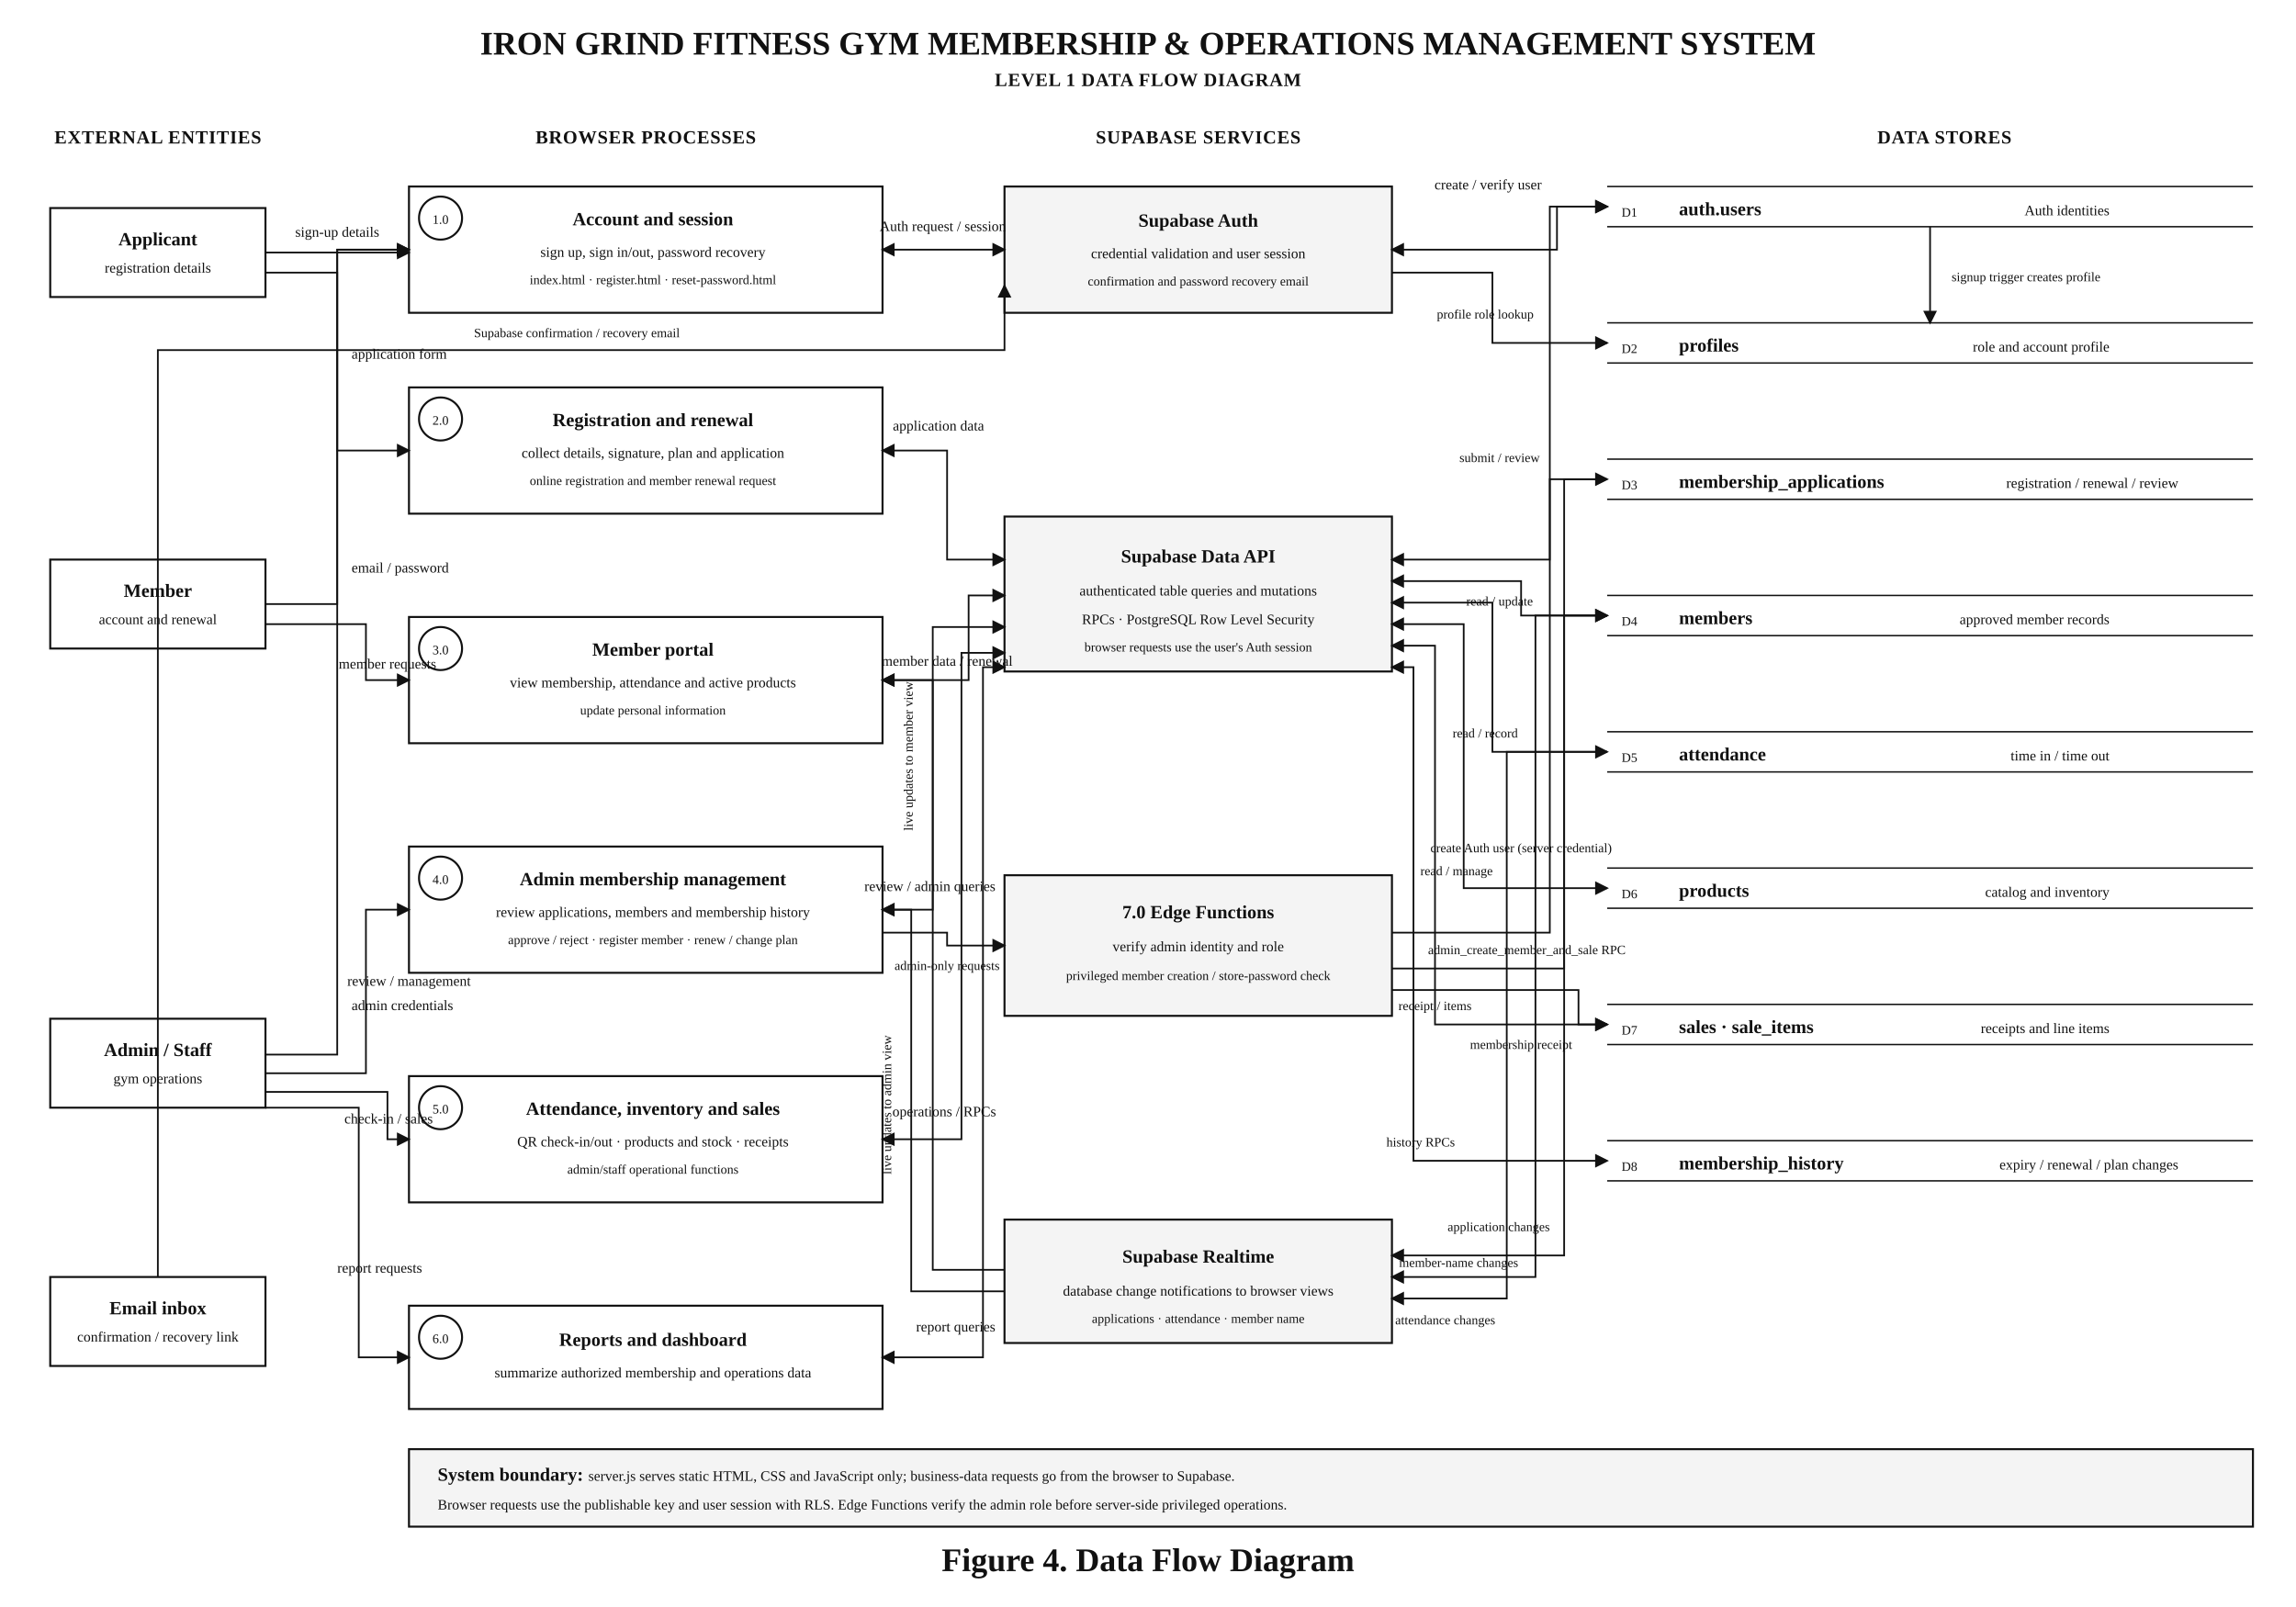
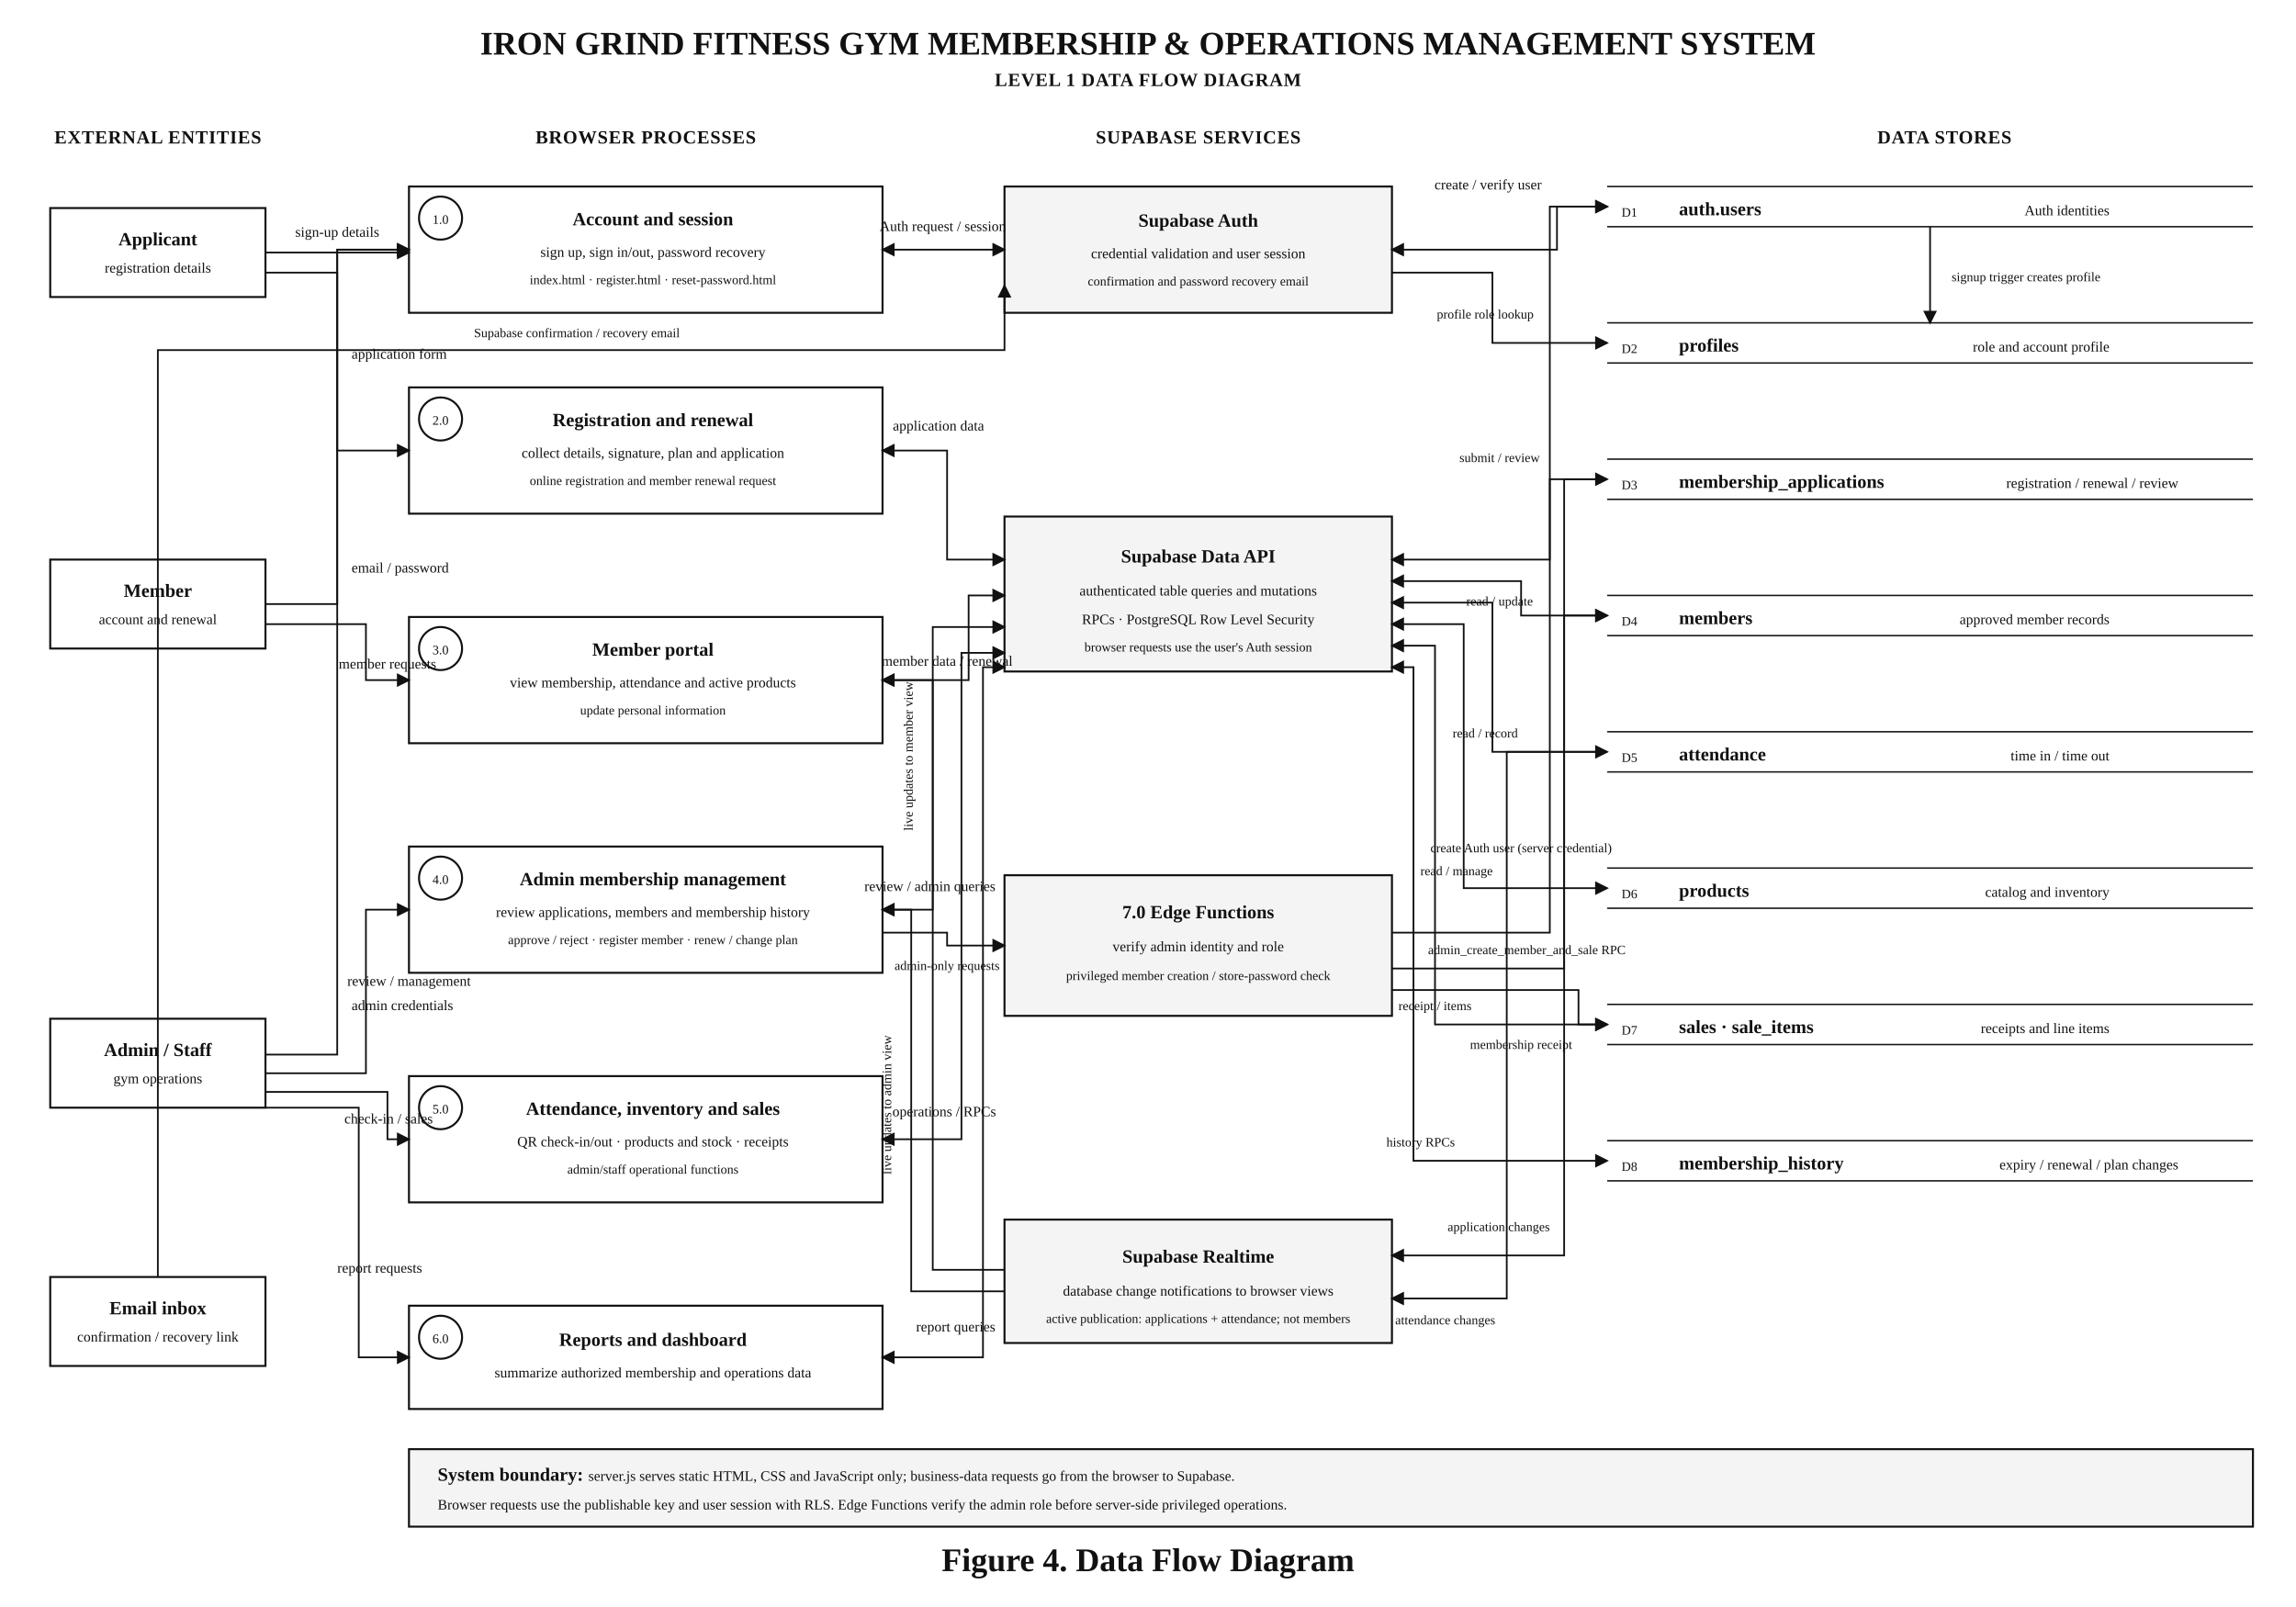
<svg xmlns="http://www.w3.org/2000/svg" width="1600" height="1120" viewBox="0 0 1600 1120" role="img" aria-labelledby="title desc">
  <defs>
    <marker id="arrow" markerWidth="8" markerHeight="8" refX="7" refY="4" orient="auto">
      <path d="M0 0L8 4L0 8Z" fill="#111" />
    </marker>
    <marker id="arrow-start" markerWidth="8" markerHeight="8" refX="1" refY="4" orient="auto">
      <path d="M8 0L0 4L8 8Z" fill="#111" />
    </marker>
    <style>
    text{font-family:"Times New Roman",serif;fill:#111}
    .title{font-size:23px;font-weight:bold}
    .section{font-size:13px;font-weight:bold;letter-spacing:.5px}
    .node-title{font-size:13px;font-weight:bold}
    .node-sub{font-size:10px}
    .label{font-size:10px}
    .small{font-size:9px}
    .entity{fill:#fff;stroke:#111;stroke-width:1.4}
    .process{fill:#fff;stroke:#111;stroke-width:1.4}
    .service{fill:#f4f4f4;stroke:#111;stroke-width:1.4}
    .flow{fill:none;stroke:#111;stroke-width:1.2;marker-end:url(#arrow)}
    .duplex{fill:none;stroke:#111;stroke-width:1.2;marker-start:url(#arrow-start);marker-end:url(#arrow)}
    .plain{fill:none;stroke:#111;stroke-width:1.1}
    .store{fill:#fff;stroke:#111;stroke-width:1.2}
    .rule{stroke:#111;stroke-width:1}
  </style>
  </defs>
  <rect width="1600" height="1120" fill="#fff" />
  <text x="800" y="38" text-anchor="middle" class="title">IRON GRIND FITNESS GYM MEMBERSHIP &amp; OPERATIONS MANAGEMENT SYSTEM</text>
  <text x="800" y="60" text-anchor="middle" class="section">LEVEL 1 DATA FLOW DIAGRAM</text>
  <text x="110" y="100" text-anchor="middle" class="section">EXTERNAL ENTITIES</text>
  <text x="450" y="100" text-anchor="middle" class="section">BROWSER PROCESSES</text>
  <text x="835" y="100" text-anchor="middle" class="section">SUPABASE SERVICES</text>
  <text x="1355" y="100" text-anchor="middle" class="section">DATA STORES</text>
  <rect x="35" y="145" width="150" height="62" class="entity" />
  <text x="110" y="171" text-anchor="middle" class="node-title">Applicant</text>
  <text x="110" y="190" text-anchor="middle" class="node-sub">registration details</text>
  <rect x="35" y="390" width="150" height="62" class="entity" />
  <text x="110" y="416" text-anchor="middle" class="node-title">Member</text>
  <text x="110" y="435" text-anchor="middle" class="node-sub">account and renewal</text>
  <rect x="35" y="710" width="150" height="62" class="entity" />
  <text x="110" y="736" text-anchor="middle" class="node-title">Admin / Staff</text>
  <text x="110" y="755" text-anchor="middle" class="node-sub">gym operations</text>
  <rect x="35" y="890" width="150" height="62" class="entity" />
  <text x="110" y="916" text-anchor="middle" class="node-title">Email inbox</text>
  <text x="110" y="935" text-anchor="middle" class="node-sub">confirmation / recovery link</text>
  <rect x="285" y="130" width="330" height="88" class="process" />
  <circle cx="307" cy="152" r="15" class="entity" />
  <text x="307" y="156" text-anchor="middle" class="small">1.0</text>
  <text x="455" y="157" text-anchor="middle" class="node-title">Account and session</text>
  <text x="455" y="179" text-anchor="middle" class="node-sub">sign up, sign in/out, password recovery</text>
  <text x="455" y="198" text-anchor="middle" class="small">index.html · register.html · reset-password.html</text>
  <rect x="285" y="270" width="330" height="88" class="process" />
  <circle cx="307" cy="292" r="15" class="entity" />
  <text x="307" y="296" text-anchor="middle" class="small">2.0</text>
  <text x="455" y="297" text-anchor="middle" class="node-title">Registration and renewal</text>
  <text x="455" y="319" text-anchor="middle" class="node-sub">collect details, signature, plan and application</text>
  <text x="455" y="338" text-anchor="middle" class="small">online registration and member renewal request</text>
  <rect x="285" y="430" width="330" height="88" class="process" />
  <circle cx="307" cy="452" r="15" class="entity" />
  <text x="307" y="456" text-anchor="middle" class="small">3.0</text>
  <text x="455" y="457" text-anchor="middle" class="node-title">Member portal</text>
  <text x="455" y="479" text-anchor="middle" class="node-sub">view membership, attendance and active products</text>
  <text x="455" y="498" text-anchor="middle" class="small">update personal information</text>
  <rect x="285" y="590" width="330" height="88" class="process" />
  <circle cx="307" cy="612" r="15" class="entity" />
  <text x="307" y="616" text-anchor="middle" class="small">4.0</text>
  <text x="455" y="617" text-anchor="middle" class="node-title">Admin membership management</text>
  <text x="455" y="639" text-anchor="middle" class="node-sub">review applications, members and membership history</text>
  <text x="455" y="658" text-anchor="middle" class="small">approve / reject · register member · renew / change plan</text>
  <rect x="285" y="750" width="330" height="88" class="process" />
  <circle cx="307" cy="772" r="15" class="entity" />
  <text x="307" y="776" text-anchor="middle" class="small">5.0</text>
  <text x="455" y="777" text-anchor="middle" class="node-title">Attendance, inventory and sales</text>
  <text x="455" y="799" text-anchor="middle" class="node-sub">QR check-in/out · products and stock · receipts</text>
  <text x="455" y="818" text-anchor="middle" class="small">admin/staff operational functions</text>
  <rect x="285" y="910" width="330" height="72" class="process" />
  <circle cx="307" cy="932" r="15" class="entity" />
  <text x="307" y="936" text-anchor="middle" class="small">6.0</text>
  <text x="455" y="938" text-anchor="middle" class="node-title">Reports and dashboard</text>
  <text x="455" y="960" text-anchor="middle" class="node-sub">summarize authorized membership and operations data</text>
  <rect x="700" y="130" width="270" height="88" class="service" />
  <text x="835" y="158" text-anchor="middle" class="node-title">Supabase Auth</text>
  <text x="835" y="180" text-anchor="middle" class="node-sub">credential validation and user session</text>
  <text x="835" y="199" text-anchor="middle" class="small">confirmation and password recovery email</text>
  <rect x="700" y="360" width="270" height="108" class="service" />
  <text x="835" y="392" text-anchor="middle" class="node-title">Supabase Data API</text>
  <text x="835" y="415" text-anchor="middle" class="node-sub">authenticated table queries and mutations</text>
  <text x="835" y="435" text-anchor="middle" class="node-sub">RPCs · PostgreSQL Row Level Security</text>
  <text x="835" y="454" text-anchor="middle" class="small">browser requests use the user's Auth session</text>
  <rect x="700" y="610" width="270" height="98" class="service" />
  <text x="835" y="640" text-anchor="middle" class="node-title">7.0 Edge Functions</text>
  <text x="835" y="663" text-anchor="middle" class="node-sub">verify admin identity and role</text>
  <text x="835" y="683" text-anchor="middle" class="small">privileged member creation / store-password check</text>
  <rect x="700" y="850" width="270" height="86" class="service" />
  <text x="835" y="880" text-anchor="middle" class="node-title">Supabase Realtime</text>
  <text x="835" y="903" text-anchor="middle" class="node-sub">database change notifications to browser views</text>
-   <text x="835" y="922" text-anchor="middle" class="small">applications · attendance · member name</text>
+   <text x="835" y="922" text-anchor="middle" class="small">active publication: applications + attendance; not members</text>
  <g>
    <path d="M1120 130H1570M1120 158H1570" class="rule" />
    <text x="1130" y="151" class="small">D1</text>
    <text x="1170" y="150" class="node-title">auth.users</text>
    <text x="1470" y="150" text-anchor="end" class="node-sub">Auth identities</text>
    <path d="M1120 225H1570M1120 253H1570" class="rule" />
    <text x="1130" y="246" class="small">D2</text>
    <text x="1170" y="245" class="node-title">profiles</text>
    <text x="1470" y="245" text-anchor="end" class="node-sub">role and account profile</text>
    <path d="M1120 320H1570M1120 348H1570" class="rule" />
    <text x="1130" y="341" class="small">D3</text>
    <text x="1170" y="340" class="node-title">membership_applications</text>
    <text x="1518" y="340" text-anchor="end" class="node-sub">registration / renewal / review</text>
    <path d="M1120 415H1570M1120 443H1570" class="rule" />
    <text x="1130" y="436" class="small">D4</text>
    <text x="1170" y="435" class="node-title">members</text>
    <text x="1470" y="435" text-anchor="end" class="node-sub">approved member records</text>
    <path d="M1120 510H1570M1120 538H1570" class="rule" />
    <text x="1130" y="531" class="small">D5</text>
    <text x="1170" y="530" class="node-title">attendance</text>
    <text x="1470" y="530" text-anchor="end" class="node-sub">time in / time out</text>
    <path d="M1120 605H1570M1120 633H1570" class="rule" />
    <text x="1130" y="626" class="small">D6</text>
    <text x="1170" y="625" class="node-title">products</text>
    <text x="1470" y="625" text-anchor="end" class="node-sub">catalog and inventory</text>
    <path d="M1120 700H1570M1120 728H1570" class="rule" />
    <text x="1130" y="721" class="small">D7</text>
    <text x="1170" y="720" class="node-title">sales · sale_items</text>
    <text x="1470" y="720" text-anchor="end" class="node-sub">receipts and line items</text>
    <path d="M1120 795H1570M1120 823H1570" class="rule" />
    <text x="1130" y="816" class="small">D8</text>
    <text x="1170" y="815" class="node-title">membership_history</text>
    <text x="1518" y="815" text-anchor="end" class="node-sub">expiry / renewal / plan changes</text>
  </g>
  <path d="M185 176H285" class="flow" />
  <text x="235" y="165" text-anchor="middle" class="label">sign-up details</text>
  <path d="M185 190H235V314H285" class="flow" />
  <text x="245" y="250" class="label">application form</text>
  <path d="M185 421H235V174H285" class="flow" />
  <text x="245" y="399" class="label">email / password</text>
  <path d="M185 435H255V474H285" class="flow" />
  <text x="236" y="466" class="label">member requests</text>
  <path d="M185 735H235V174H285" class="flow" />
  <text x="245" y="704" class="label">admin credentials</text>
  <path d="M185 748H255V634H285" class="flow" />
  <text x="242" y="687" class="label">review / management</text>
  <path d="M185 761H270V794H285" class="flow" />
  <text x="240" y="783" class="label">check-in / sales</text>
  <path d="M185 772H250V946H285" class="flow" />
  <text x="235" y="887" class="label">report requests</text>
  <path d="M615 174H700" class="duplex" />
  <text x="657" y="161" text-anchor="middle" class="label">Auth request / session</text>
  <path d="M615 314H660V390H700" class="duplex" />
  <text x="654" y="300" text-anchor="middle" class="label">application data</text>
  <path d="M615 474H675V415H700" class="duplex" />
  <text x="660" y="464" text-anchor="middle" class="label">member data / renewal</text>
  <path d="M615 634H650V437H700" class="duplex" />
  <text x="648" y="621" text-anchor="middle" class="label">review / admin queries</text>
  <path d="M615 794H670V455H700" class="duplex" />
  <text x="658" y="778" text-anchor="middle" class="label">operations / RPCs</text>
  <path d="M615 946H685V465H700" class="duplex" />
  <text x="666" y="928" text-anchor="middle" class="label">report queries</text>
  <path d="M615 650H660V659H700" class="flow" />
  <text x="660" y="676" text-anchor="middle" class="small">admin-only requests</text>
  <path d="M970 174H1085V144H1120" class="duplex" />
  <text x="1037" y="132" text-anchor="middle" class="label">create / verify user</text>
  <path d="M1345 158V225" class="flow" />
  <text x="1360" y="196" class="small">signup trigger creates profile</text>
  <path d="M970 190H1040V239H1120" class="flow" />
  <text x="1035" y="222" text-anchor="middle" class="small">profile role lookup</text>
  <path d="M110 890V244H700V199" class="flow" />
  <text x="402" y="235" text-anchor="middle" class="small">Supabase confirmation / recovery email</text>
  <path d="M970 390H1080V334H1120" class="duplex" />
  <text x="1045" y="322" text-anchor="middle" class="small">submit / review</text>
  <path d="M970 405H1060V429H1120" class="duplex" />
  <text x="1045" y="422" text-anchor="middle" class="small">read / update</text>
  <path d="M970 420H1040V524H1120" class="duplex" />
  <text x="1035" y="514" text-anchor="middle" class="small">read / record</text>
  <path d="M970 435H1020V619H1120" class="duplex" />
  <text x="1015" y="610" text-anchor="middle" class="small">read / manage</text>
  <path d="M970 450H1000V714H1120" class="duplex" />
  <text x="1000" y="704" text-anchor="middle" class="small">receipt / items</text>
  <path d="M970 465H985V809H1120" class="duplex" />
  <text x="990" y="799" text-anchor="middle" class="small">history RPCs</text>
  <path d="M970 650H1080V144H1120" class="flow" />
  <text x="1060" y="594" text-anchor="middle" class="small">create Auth user (server credential)</text>
  <path d="M970 675H1090V429H1120" class="flow" />
  <text x="1064" y="665" text-anchor="middle" class="small">admin_create_member_and_sale RPC</text>
  <path d="M970 690H1100V714H1120" class="flow" />
  <text x="1060" y="731" text-anchor="middle" class="small">membership receipt</text>
  <path d="M1120 334H1090V875H970" class="flow" />
  <text x="1080" y="858" text-anchor="end" class="small">application changes</text>
-   <path d="M1120 429H1070V890H970" class="flow" />
-   <text x="1058" y="883" text-anchor="end" class="small">member-name changes</text>
  <path d="M1120 524H1050V905H970" class="flow" />
  <text x="1042" y="923" text-anchor="end" class="small">attendance changes</text>
  <path d="M700 885H650V474H615" class="flow" />
  <text x="636" y="527" transform="rotate(-90 636 527)" text-anchor="middle" class="small">live updates to member view</text>
  <path d="M700 900H635V634H615" class="flow" />
  <text x="621" y="770" transform="rotate(-90 621 770)" text-anchor="middle" class="small">live updates to admin view</text>
  <rect x="285" y="1010" width="1285" height="54" class="service" />
  <text x="305" y="1032" class="node-title">System boundary:</text>
  <text x="410" y="1032" class="node-sub">server.js serves static HTML, CSS and JavaScript only; business-data requests go from the browser to Supabase.</text>
  <text x="305" y="1052" class="node-sub">Browser requests use the publishable key and user session with RLS. Edge Functions verify the admin role before server-side privileged operations.</text>
  <text x="800" y="1095" text-anchor="middle" class="title">Figure 4. Data Flow Diagram</text>
</svg>
